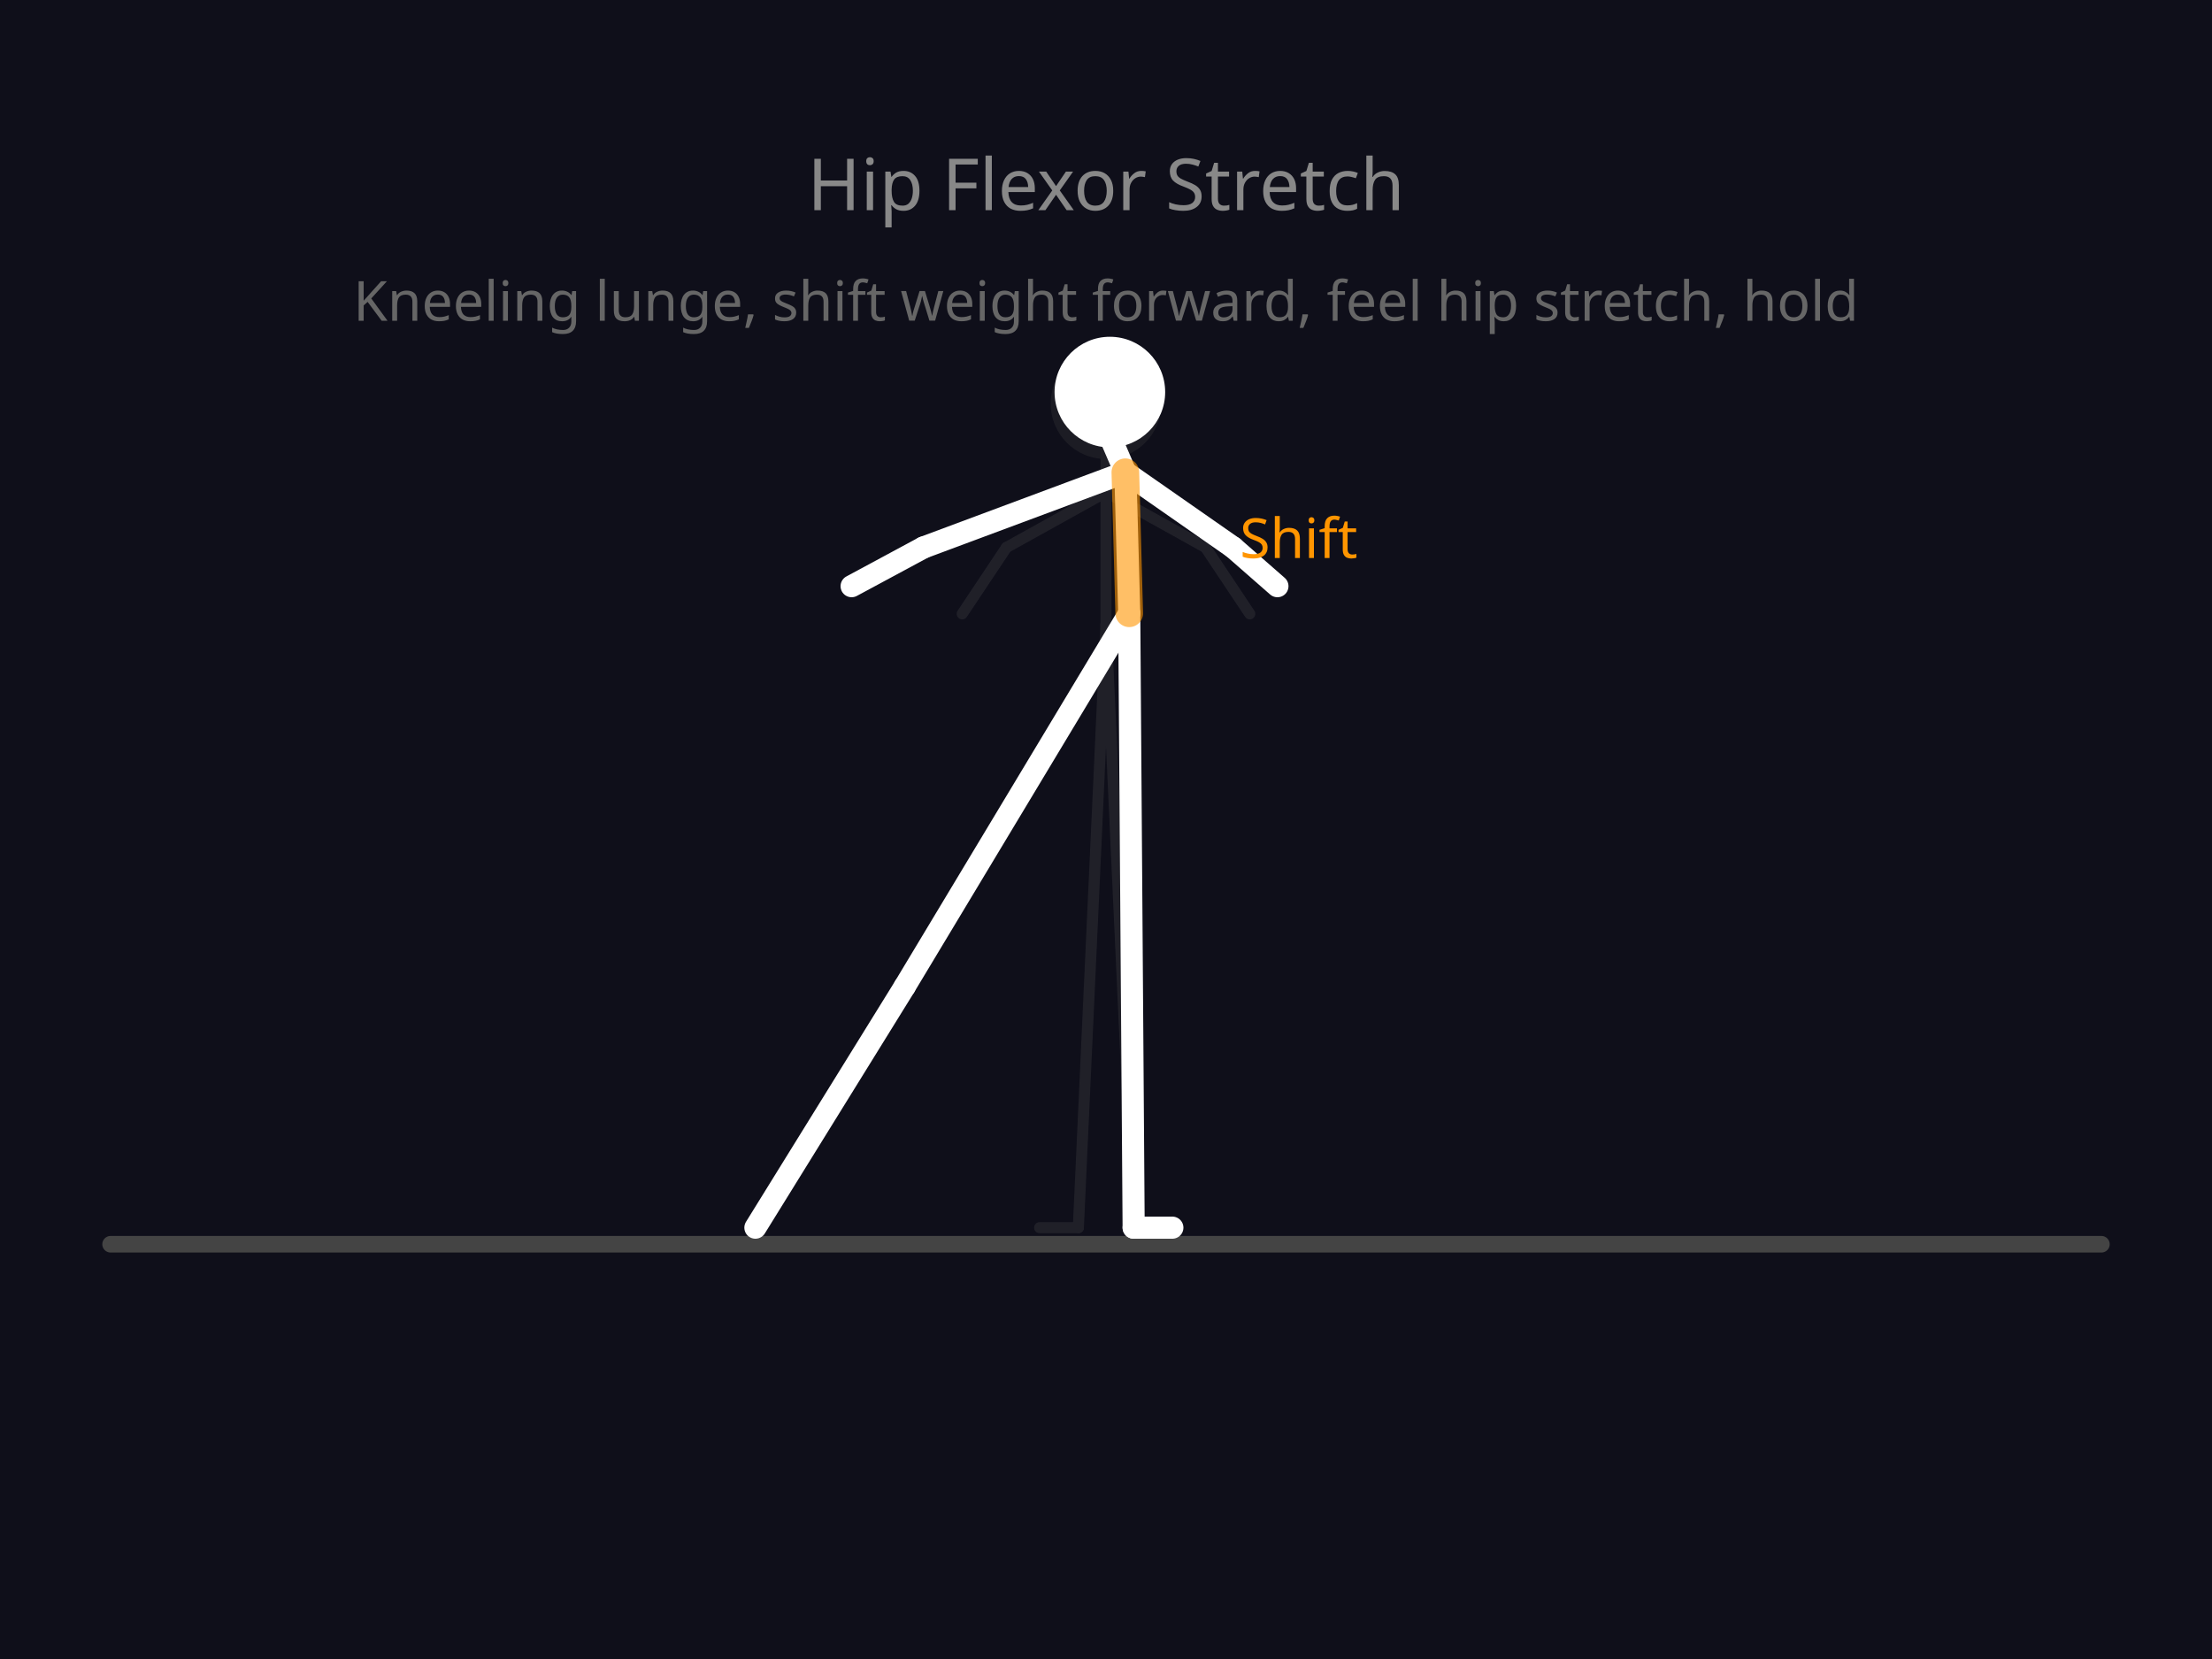
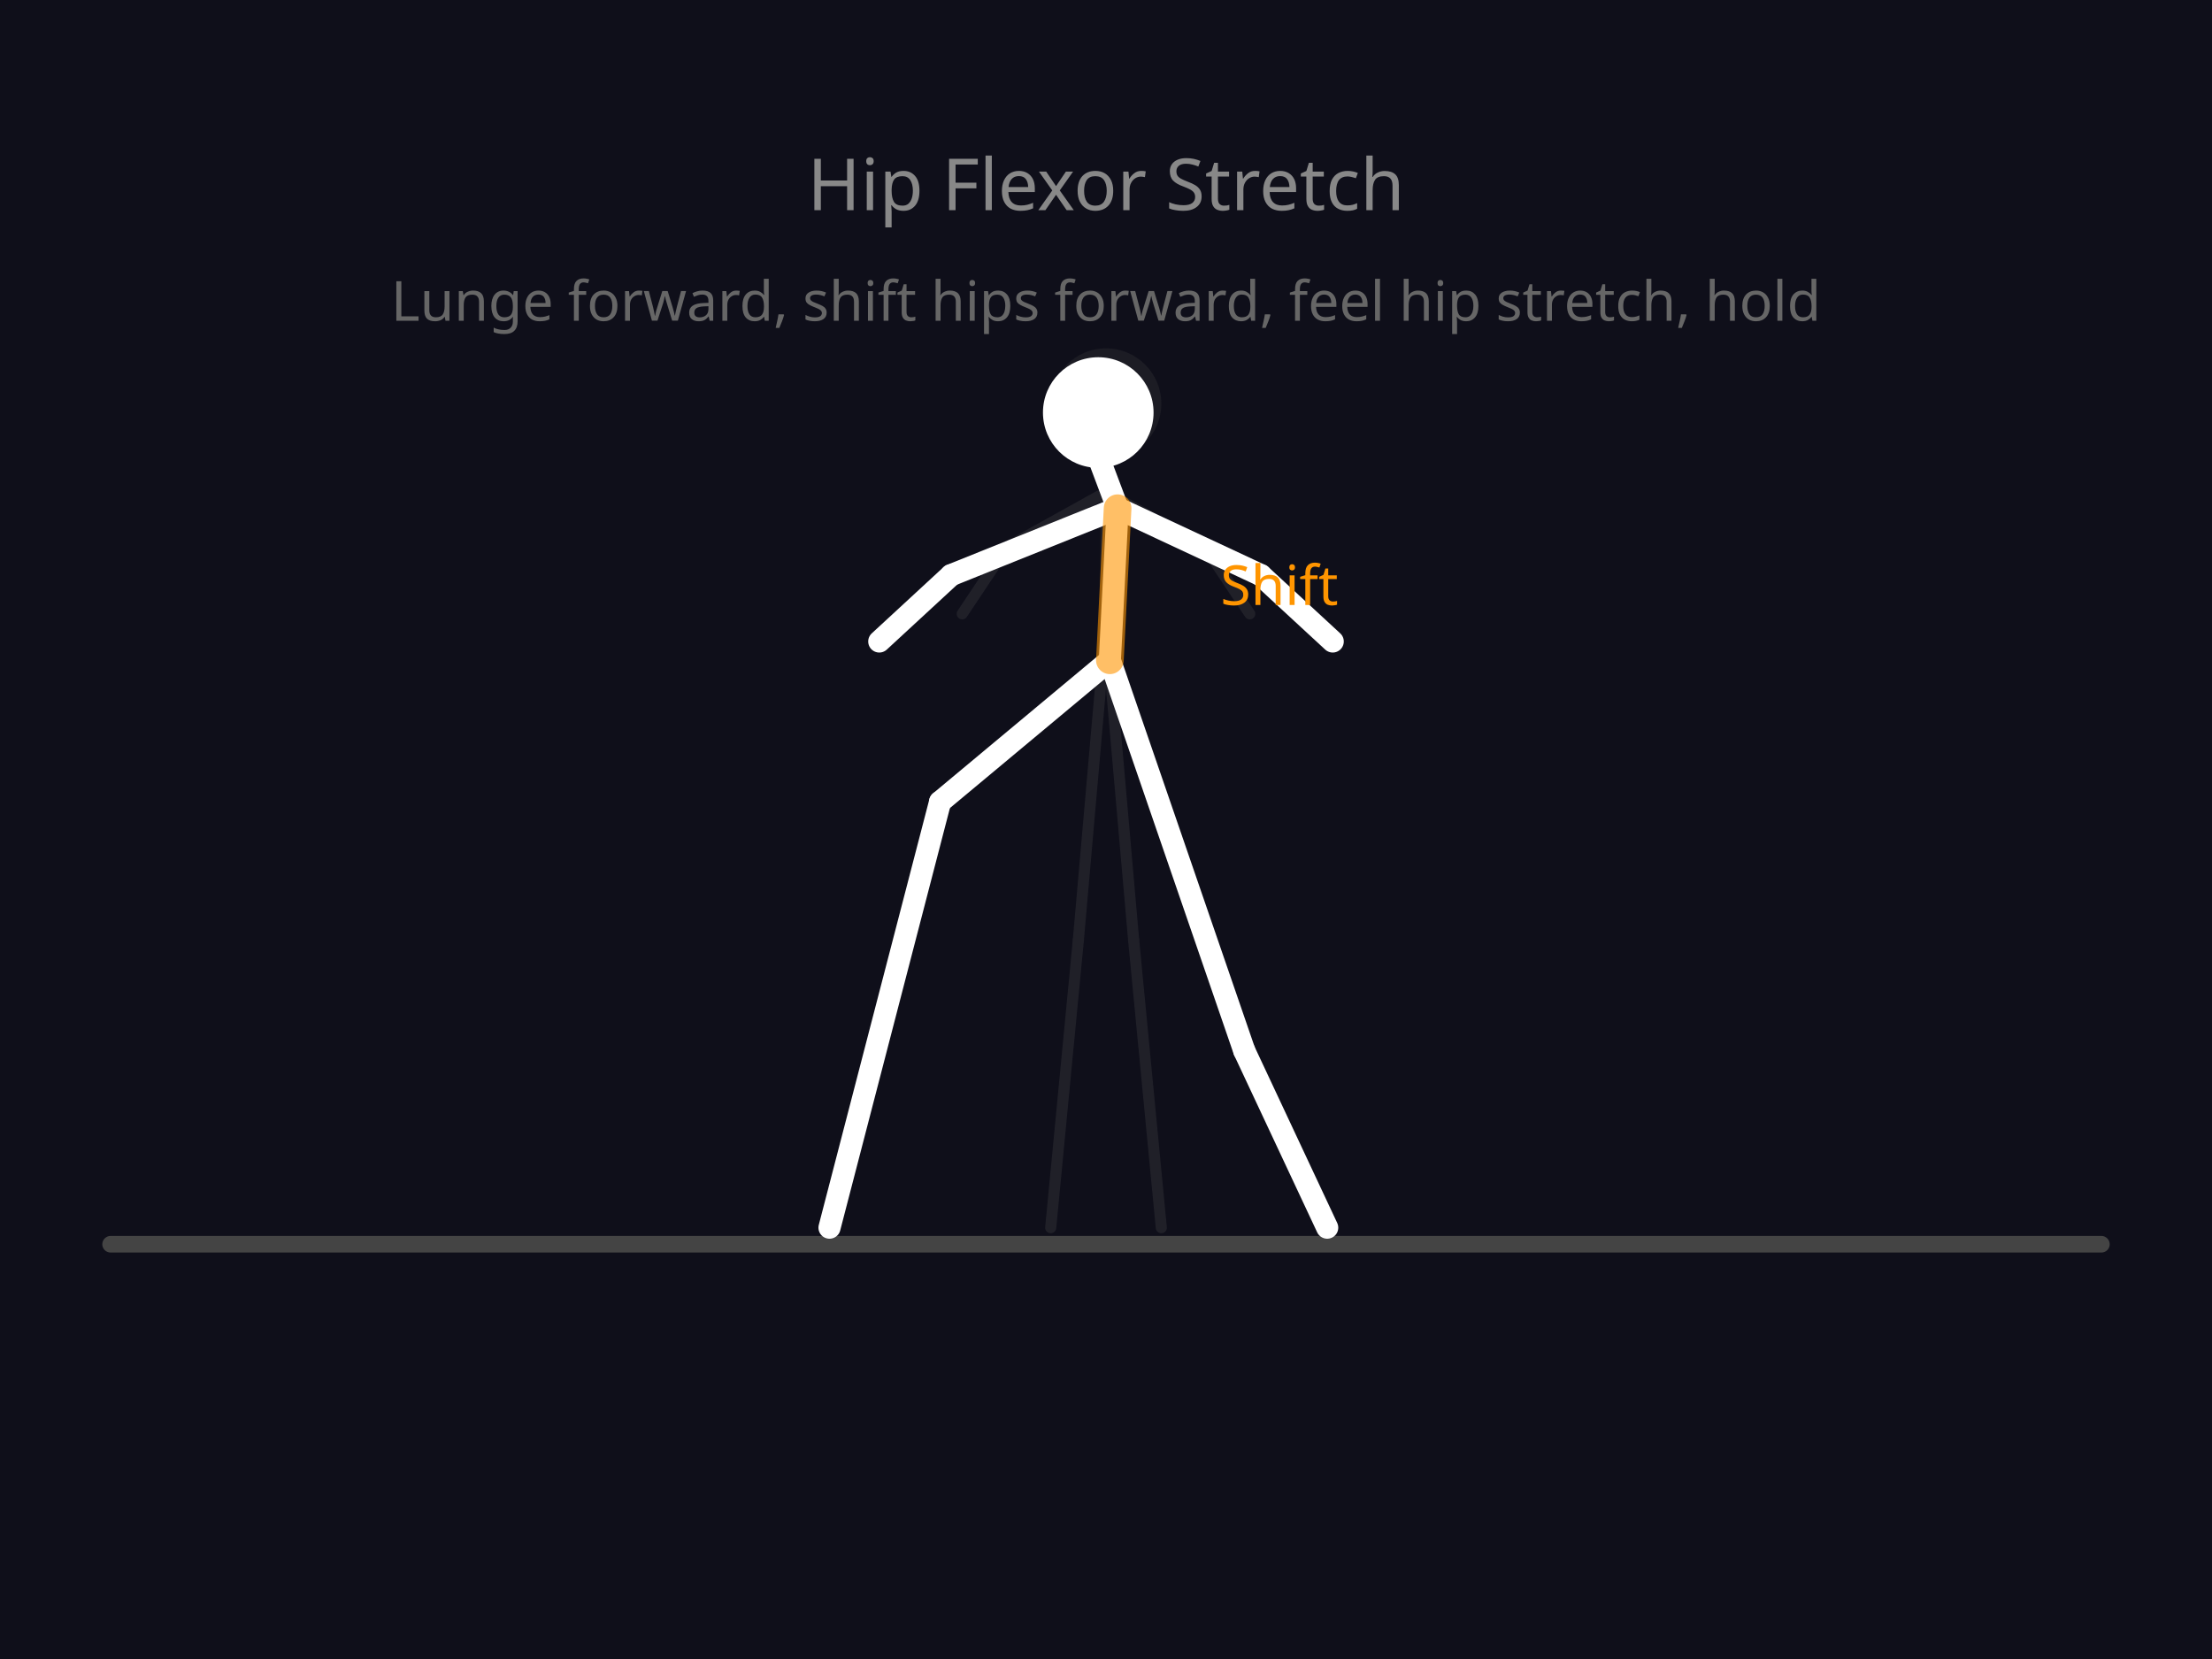
<svg xmlns="http://www.w3.org/2000/svg" viewBox="0 0 400 300">
  <rect width="400" height="300" fill="#0f0f1a" />
  <line x1="20" y1="225" x2="380" y2="225" stroke="#444" stroke-width="3" stroke-linecap="round" />
  <text x="200" y="38" fill="#888" font-size="13" font-family="sans-serif" text-anchor="middle">Hip Flexor Stretch</text>
-   <text x="200" y="58" fill="#666" font-size="10" font-family="sans-serif" text-anchor="middle">Kneeling lunge, shift weight forward, feel hip stretch, hold</text>
+   <text x="200" y="58" fill="#666" font-size="10" font-family="sans-serif" text-anchor="middle">Lunge forward, shift hips forward, feel hip stretch, hold</text>
  <g stroke="#555" stroke-width="2" fill="none" stroke-linecap="round" stroke-linejoin="round" opacity="0.25">
    <circle cx="200" cy="73" r="10" fill="#444" stroke="none" />
    <line x1="200" y1="73" x2="200" y2="81" />
    <line x1="200" y1="81" x2="200" y2="89" />
    <line x1="200" y1="89" x2="200" y2="113" />
    <line x1="200" y1="89" x2="182" y2="99" />
    <line x1="182" y1="99" x2="174" y2="111" />
    <line x1="200" y1="89" x2="218" y2="99" />
    <line x1="218" y1="99" x2="226" y2="111" />
-     <line x1="200" y1="113" x2="195" y2="222" />
-     <line x1="195" y1="222" x2="188" y2="222" />
-     <line x1="200" y1="113" x2="205" y2="222" />
-     <line x1="205" y1="222" x2="212" y2="222" />
+     <line x1="200" y1="113" x2="195" y2="170" />
+     <line x1="195" y1="170" x2="190" y2="222" />
+     <line x1="200" y1="113" x2="205" y2="170" />
+     <line x1="205" y1="170" x2="210" y2="222" />
  </g>
  <g stroke="#FFF" stroke-width="4" fill="none" stroke-linecap="round" stroke-linejoin="round">
-     <circle cx="200.7" cy="70.9" r="10" fill="#FFF" stroke="none" />
-     <line x1="200.7" y1="70.9" x2="200.7" y2="78.9" />
-     <line x1="200.7" y1="78.9" x2="203.5" y2="85.4" />
-     <line x1="203.5" y1="85.4" x2="204.2" y2="110.9" />
-     <line x1="203.5" y1="85.4" x2="167" y2="99" />
-     <line x1="167" y1="99" x2="154" y2="106" />
-     <line x1="203.5" y1="85.4" x2="223" y2="99" />
-     <line x1="223" y1="99" x2="231" y2="106" />
-     <line x1="204.2" y1="110.9" x2="163.6" y2="178.4" />
-     <line x1="163.6" y1="178.4" x2="136.6" y2="222" />
-     <line x1="204.2" y1="110.9" x2="205" y2="222" />
-     <line x1="205" y1="222" x2="212" y2="222" />
-     <line x1="204.2" y1="110.9" x2="203.5" y2="85.4" stroke="#FF9500" stroke-width="5" opacity="0.6" />
+     <circle cx="198.6" cy="74.6" r="10" fill="#FFF" stroke="none" />
+     <line x1="198.6" y1="74.6" x2="198.6" y2="82.6" />
+     <line x1="198.6" y1="82.6" x2="202.1" y2="91.9" />
+     <line x1="202.1" y1="91.9" x2="200.7" y2="119.4" />
+     <line x1="202.1" y1="91.9" x2="172" y2="104" />
+     <line x1="172" y1="104" x2="159" y2="116" />
+     <line x1="202.1" y1="91.9" x2="228" y2="104" />
+     <line x1="228" y1="104" x2="241" y2="116" />
+     <line x1="200.7" y1="119.4" x2="170" y2="145" />
+     <line x1="170" y1="145" x2="150" y2="222" />
+     <line x1="200.7" y1="119.4" x2="225" y2="190" />
+     <line x1="225" y1="190" x2="240" y2="222" />
+     <line x1="200.7" y1="119.4" x2="202.1" y2="91.9" stroke="#FF9500" stroke-width="5" opacity="0.6" />
  </g>
-   <text x="224.2" y="100.9" fill="#FF9500" font-size="10" font-family="sans-serif">Shift</text>
+   <text x="220.7" y="109.4" fill="#FF9500" font-size="10" font-family="sans-serif">Shift</text>
</svg>
